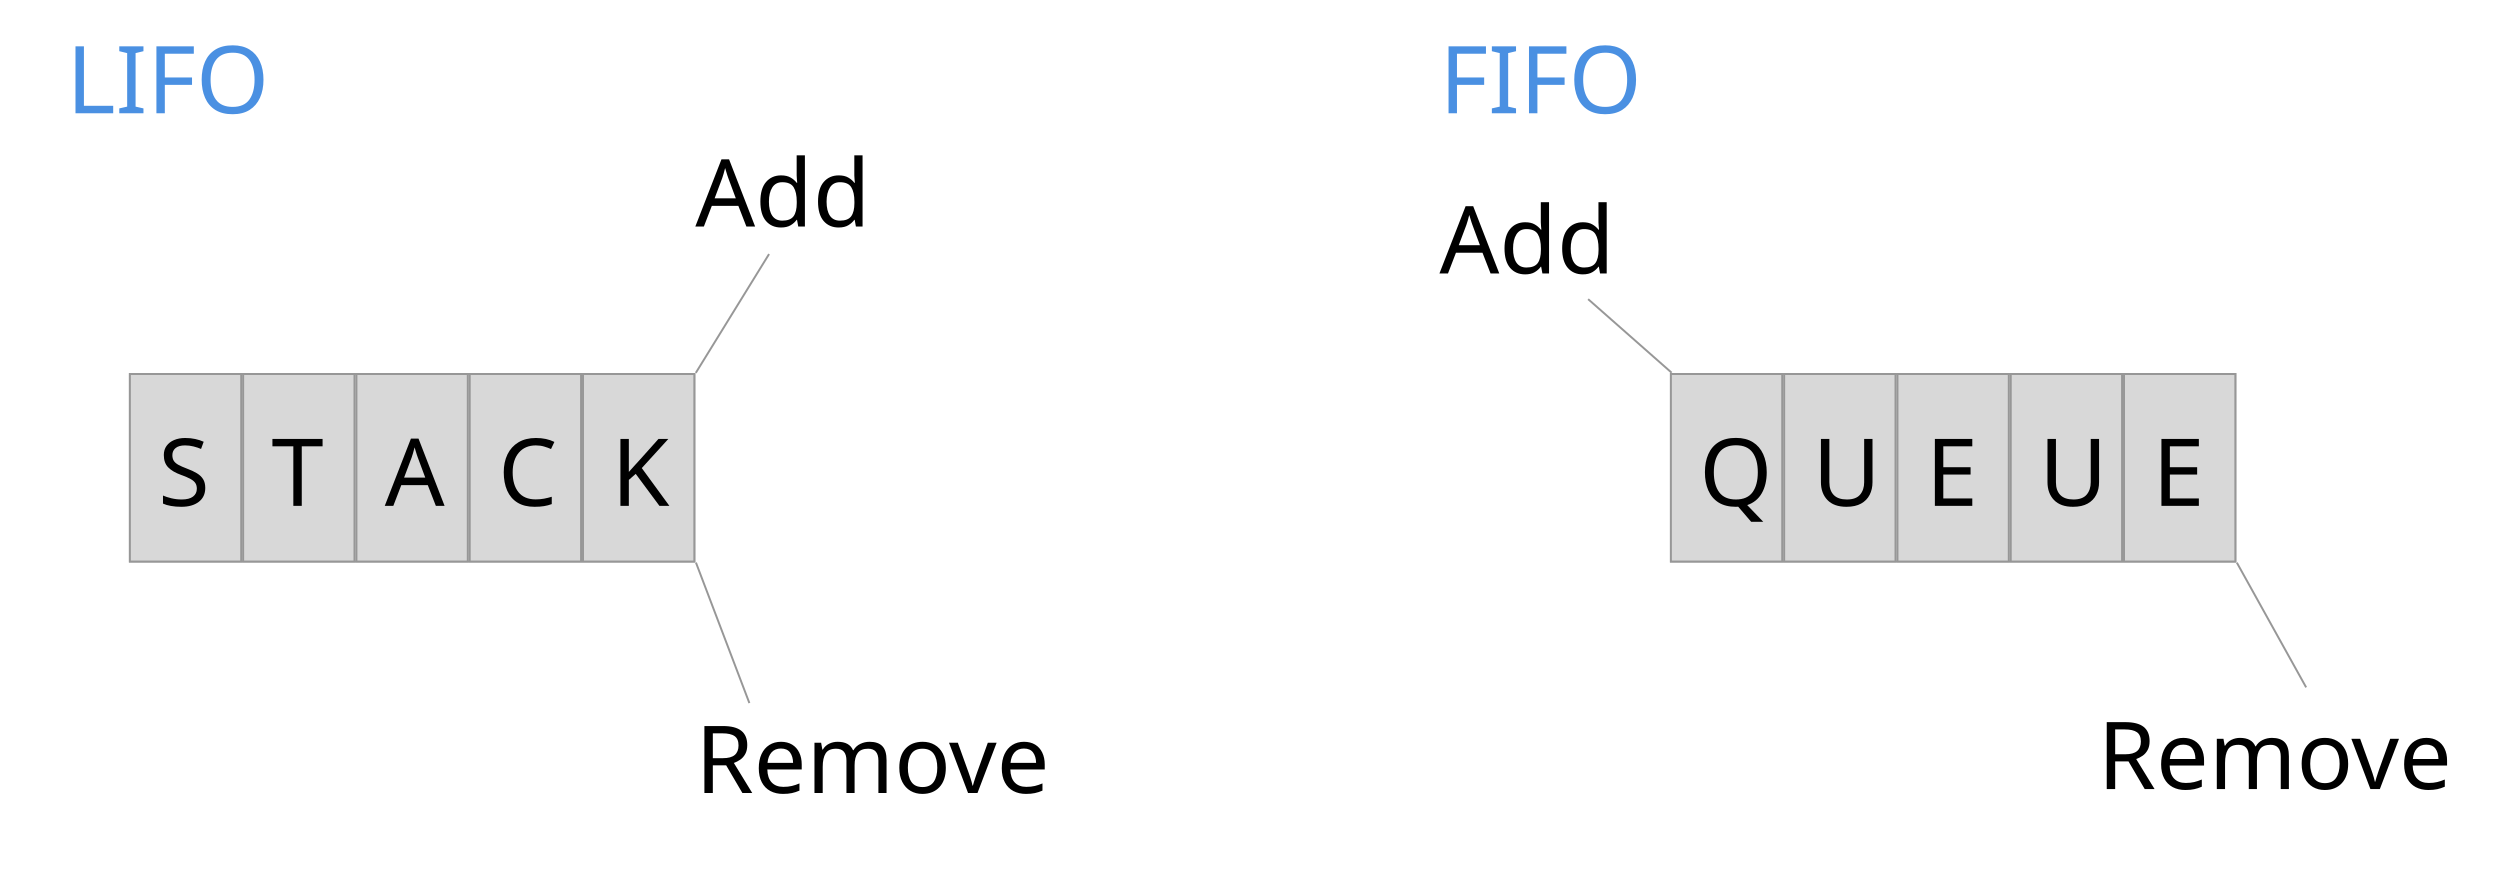
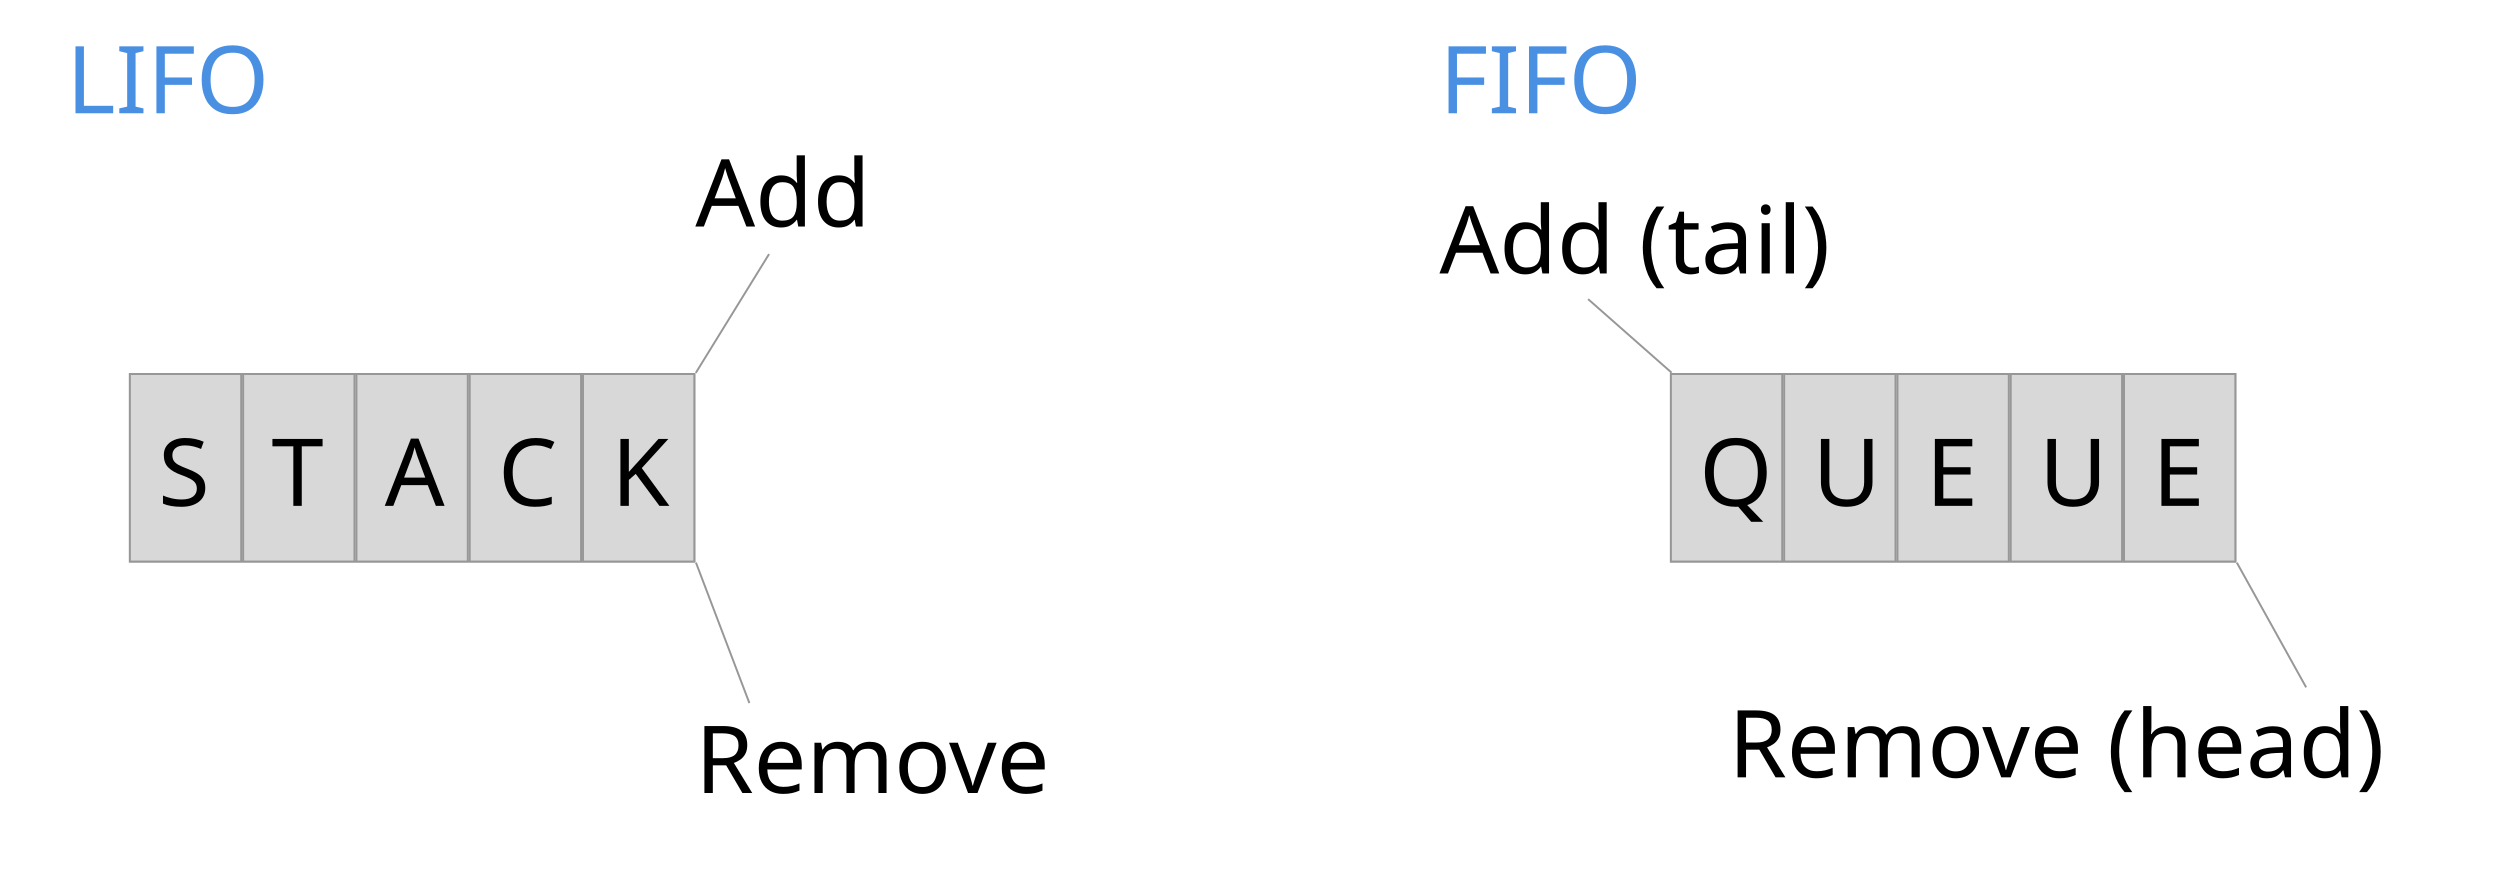
<svg xmlns="http://www.w3.org/2000/svg" width="1280px" height="454px" viewBox="0 0 1280 454" version="1.1">
  <defs />
  <g id="stacks_queues" stroke="none" stroke-width="1" fill="none" fill-rule="evenodd">
    <g id="LIFO" transform="translate(34, 12)">
      <rect id="Rectangle" stroke="#979797" fill="#D8D8D8" x="32.5" y="179.5" width="289" height="96" />
      <text id="Remove" font-family="SFMono-Regular, SF Mono" font-size="48" font-weight="normal" fill="#000000">
        <tspan x="322" y="394">Remove</tspan>
      </text>
      <text id="Add" font-family="SFMono-Regular, SF Mono" font-size="48" font-weight="normal" fill="#000000">
        <tspan x="322" y="104">Add</tspan>
      </text>
      <rect id="Rectangle-2-Copy" stroke="#979797" fill="#D8D8D8" x="32.5" y="179.5" width="57" height="96" />
      <rect id="Rectangle-2-Copy-2" stroke="#979797" fill="#D8D8D8" x="90.5" y="179.5" width="57" height="96" />
      <rect id="Rectangle-2-Copy-3" stroke="#979797" fill="#D8D8D8" x="148.5" y="179.5" width="57" height="96" />
      <rect id="Rectangle-2-Copy-4" stroke="#979797" fill="#D8D8D8" x="206.5" y="179.5" width="57" height="96" />
      <rect id="Rectangle-2-Copy-5" stroke="#979797" fill="#D8D8D8" x="264.5" y="179.5" width="57" height="96" />
      <text id="S" font-family="SFMono-Regular, SF Mono" font-size="48" font-weight="normal" fill="#000000">
        <tspan x="47" y="247">S</tspan>
      </text>
      <text id="T" font-family="SFMono-Regular, SF Mono" font-size="48" font-weight="normal" fill="#000000">
        <tspan x="105" y="247">T</tspan>
      </text>
      <text id="A" font-family="SFMono-Regular, SF Mono" font-size="48" font-weight="normal" fill="#000000">
        <tspan x="163" y="247">A</tspan>
      </text>
      <text id="C" font-family="SFMono-Regular, SF Mono" font-size="48" font-weight="normal" fill="#000000">
        <tspan x="221" y="247">C</tspan>
      </text>
      <text id="K" font-family="SFMono-Regular, SF Mono" font-size="48" font-weight="normal" fill="#000000">
        <tspan x="279" y="247">K</tspan>
      </text>
      <text font-family="SFMono-Regular, SF Mono" font-size="48" font-weight="normal" fill="#4A90E2">
        <tspan x="0" y="46">LIFO</tspan>
      </text>
      <path d="M322.5,276.5 L349.5,347.5" id="Line-2" stroke="#979797" stroke-linecap="square" />
      <path d="M322.5,178.5 L359.5,118.5" id="Line-3" stroke="#979797" stroke-linecap="square" />
    </g>
    <g id="FIFO" transform="translate(737, 12)">
      <rect id="Rectangle" stroke="#979797" fill="#D8D8D8" x="118.5" y="179.5" width="289" height="96" />
-       <text id="Remove" font-family="SFMono-Regular, SF Mono" font-size="48" font-weight="normal" fill="#000000">
-         <tspan x="337" y="392">Remove</tspan>
+       <text id="Remove-(head)" font-family="SFMono-Regular, SF Mono" font-size="48" font-weight="normal" fill="#000000">
+         <tspan x="148" y="386">Remove (head)</tspan>
      </text>
-       <text id="Add" font-family="SFMono-Regular, SF Mono" font-size="48" font-weight="normal" fill="#000000">
-         <tspan x="0" y="128">Add</tspan>
+       <text id="Add-(tail)" font-family="SFMono-Regular, SF Mono" font-size="48" font-weight="normal" fill="#000000">
+         <tspan x="0" y="128">Add (tail)</tspan>
      </text>
      <rect id="Rectangle-2-Copy" stroke="#979797" fill="#D8D8D8" x="118.5" y="179.5" width="57" height="96" />
      <rect id="Rectangle-2-Copy-2" stroke="#979797" fill="#D8D8D8" x="176.5" y="179.5" width="57" height="96" />
      <rect id="Rectangle-2-Copy-3" stroke="#979797" fill="#D8D8D8" x="234.5" y="179.5" width="57" height="96" />
      <rect id="Rectangle-2-Copy-4" stroke="#979797" fill="#D8D8D8" x="292.5" y="179.5" width="57" height="96" />
      <rect id="Rectangle-2-Copy-5" stroke="#979797" fill="#D8D8D8" x="350.5" y="179.5" width="57" height="96" />
      <text id="Q" font-family="SFMono-Regular, SF Mono" font-size="48" font-weight="normal" fill="#000000">
        <tspan x="133" y="247">Q</tspan>
      </text>
      <text id="U" font-family="SFMono-Regular, SF Mono" font-size="48" font-weight="normal" fill="#000000">
        <tspan x="191" y="247">U</tspan>
      </text>
      <text id="E" font-family="SFMono-Regular, SF Mono" font-size="48" font-weight="normal" fill="#000000">
        <tspan x="249" y="247">E</tspan>
      </text>
      <text id="U" font-family="SFMono-Regular, SF Mono" font-size="48" font-weight="normal" fill="#000000">
        <tspan x="307" y="247">U</tspan>
      </text>
      <text id="E" font-family="SFMono-Regular, SF Mono" font-size="48" font-weight="normal" fill="#000000">
        <tspan x="365" y="247">E</tspan>
      </text>
      <text font-family="SFMono-Regular, SF Mono" font-size="48" font-weight="normal" fill="#4A90E2">
        <tspan x="0" y="46">FIFO</tspan>
      </text>
      <path d="M118.5,178.5 L76.5,141.5" id="Line" stroke="#979797" stroke-linecap="square" />
      <path d="M408.5,276.5 L443.5,339.5" id="Line-4" stroke="#979797" stroke-linecap="square" />
    </g>
  </g>
</svg>
